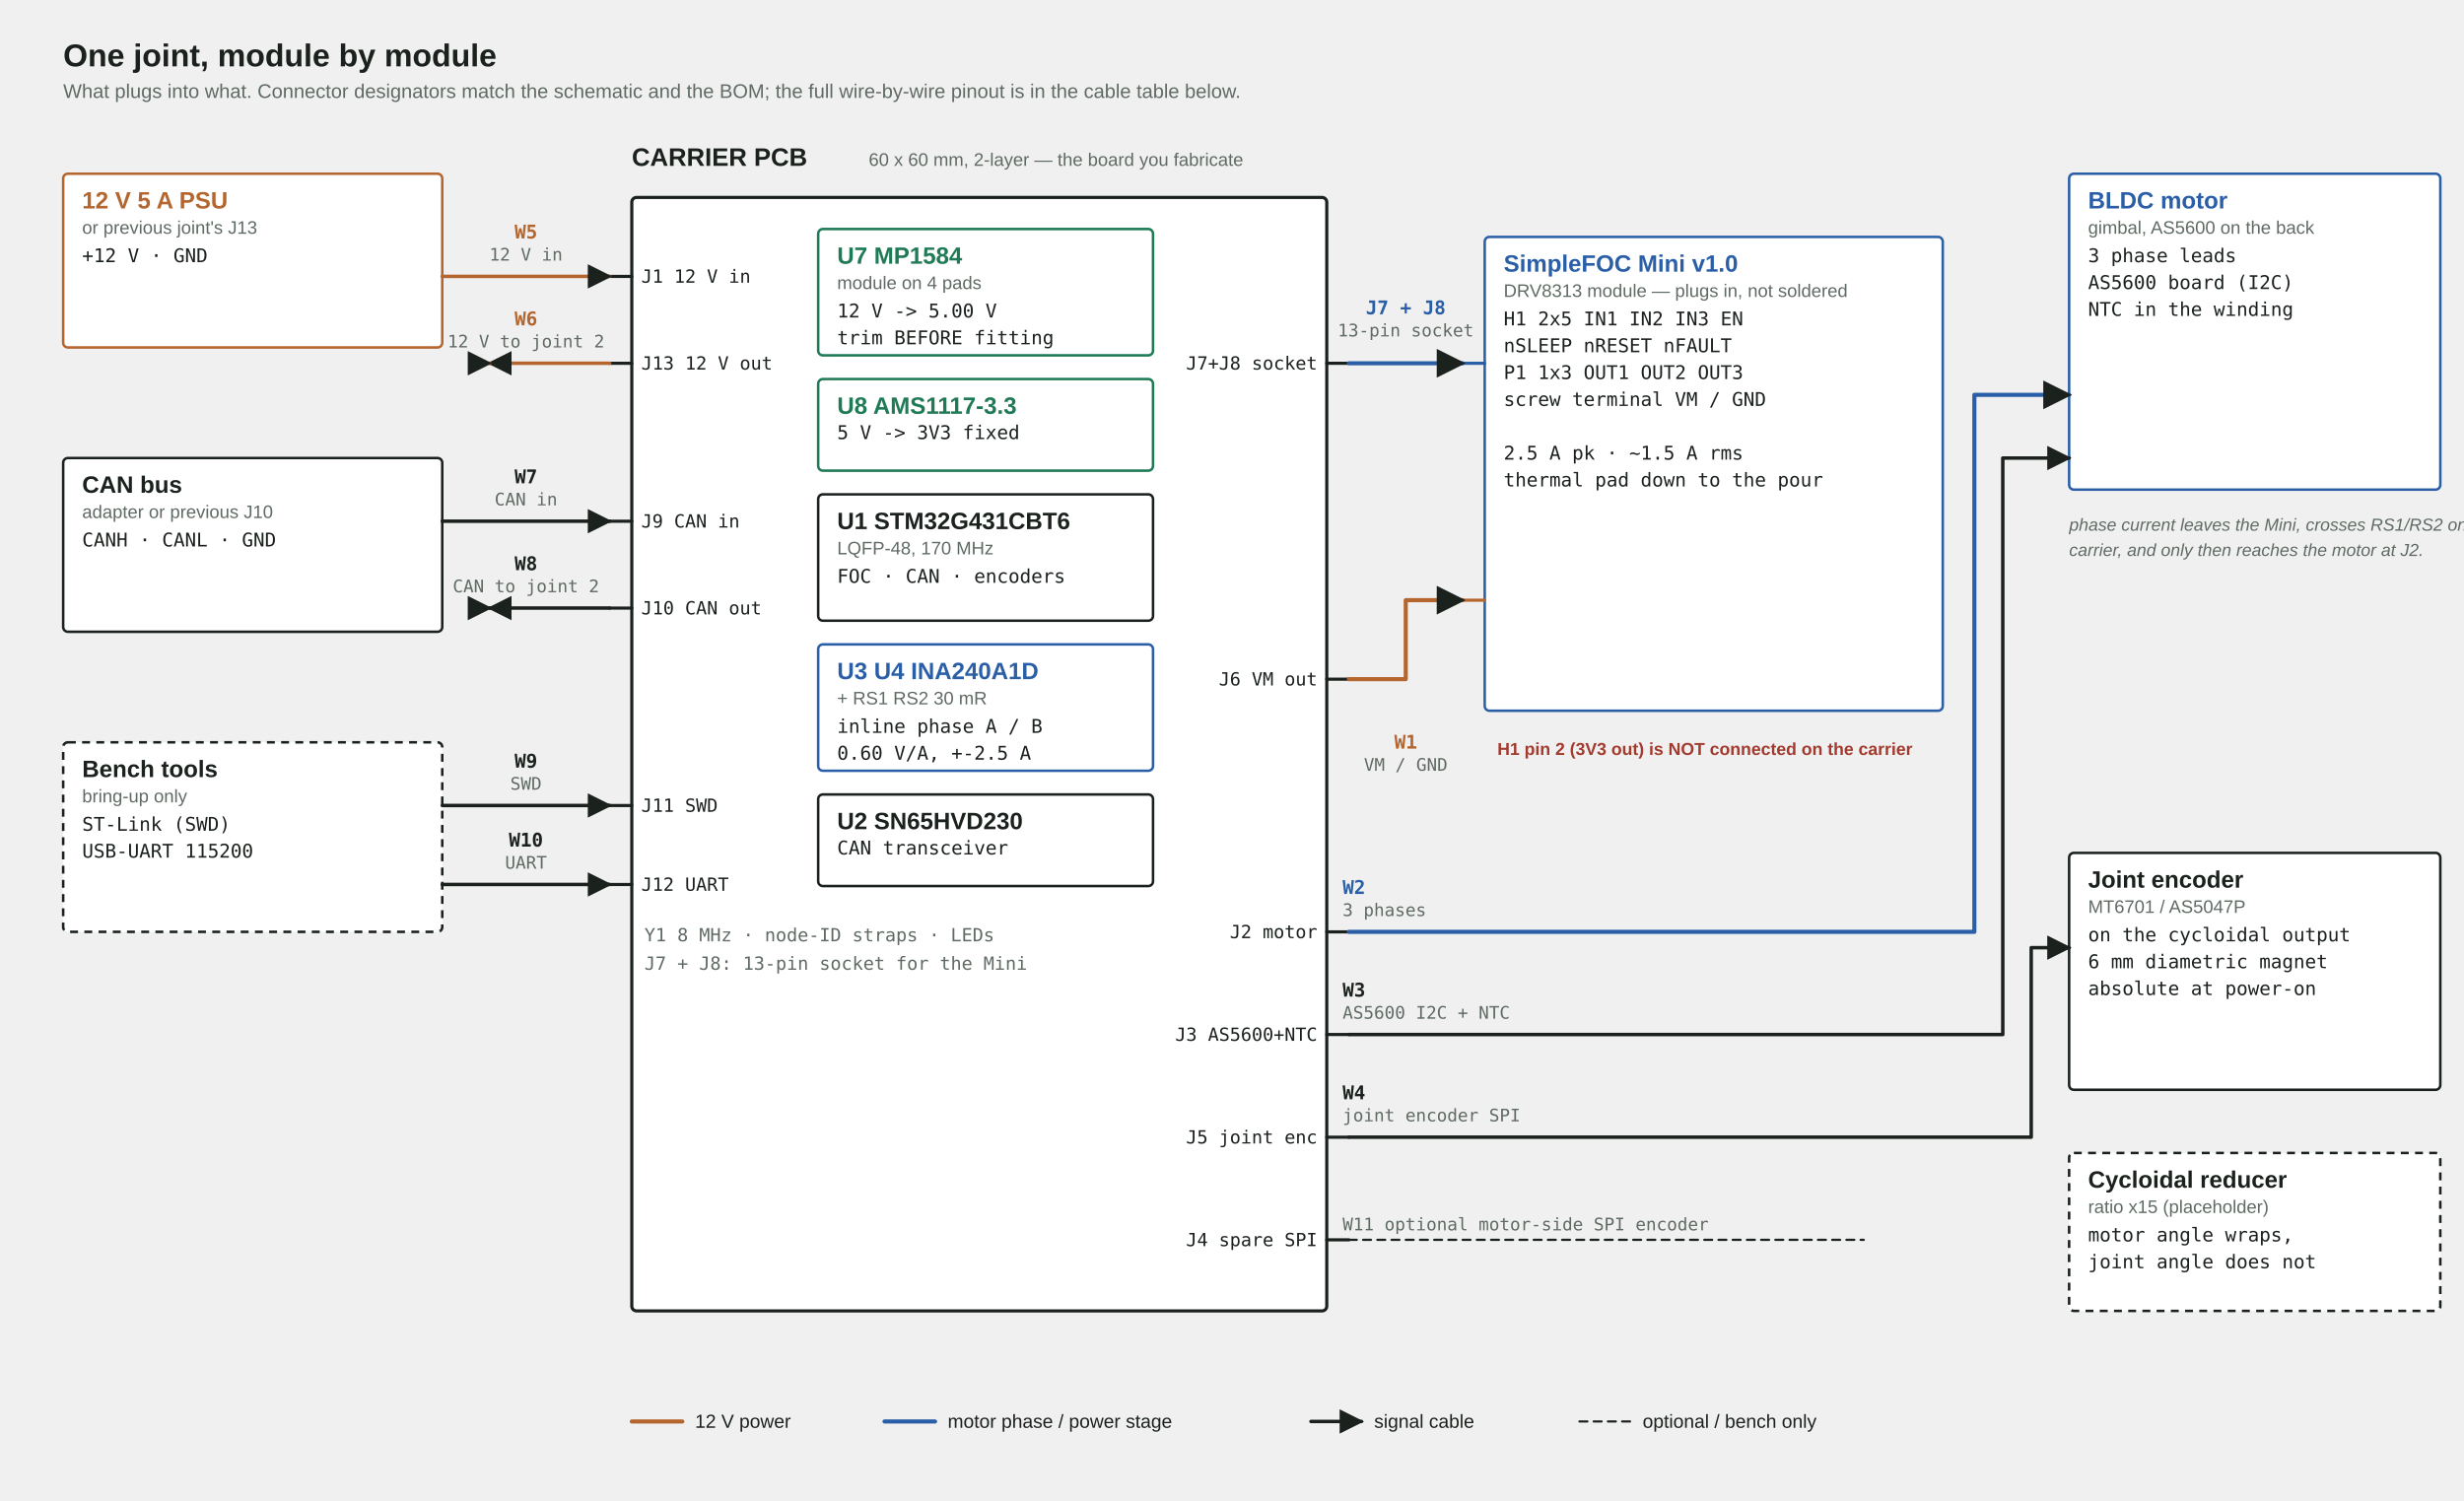
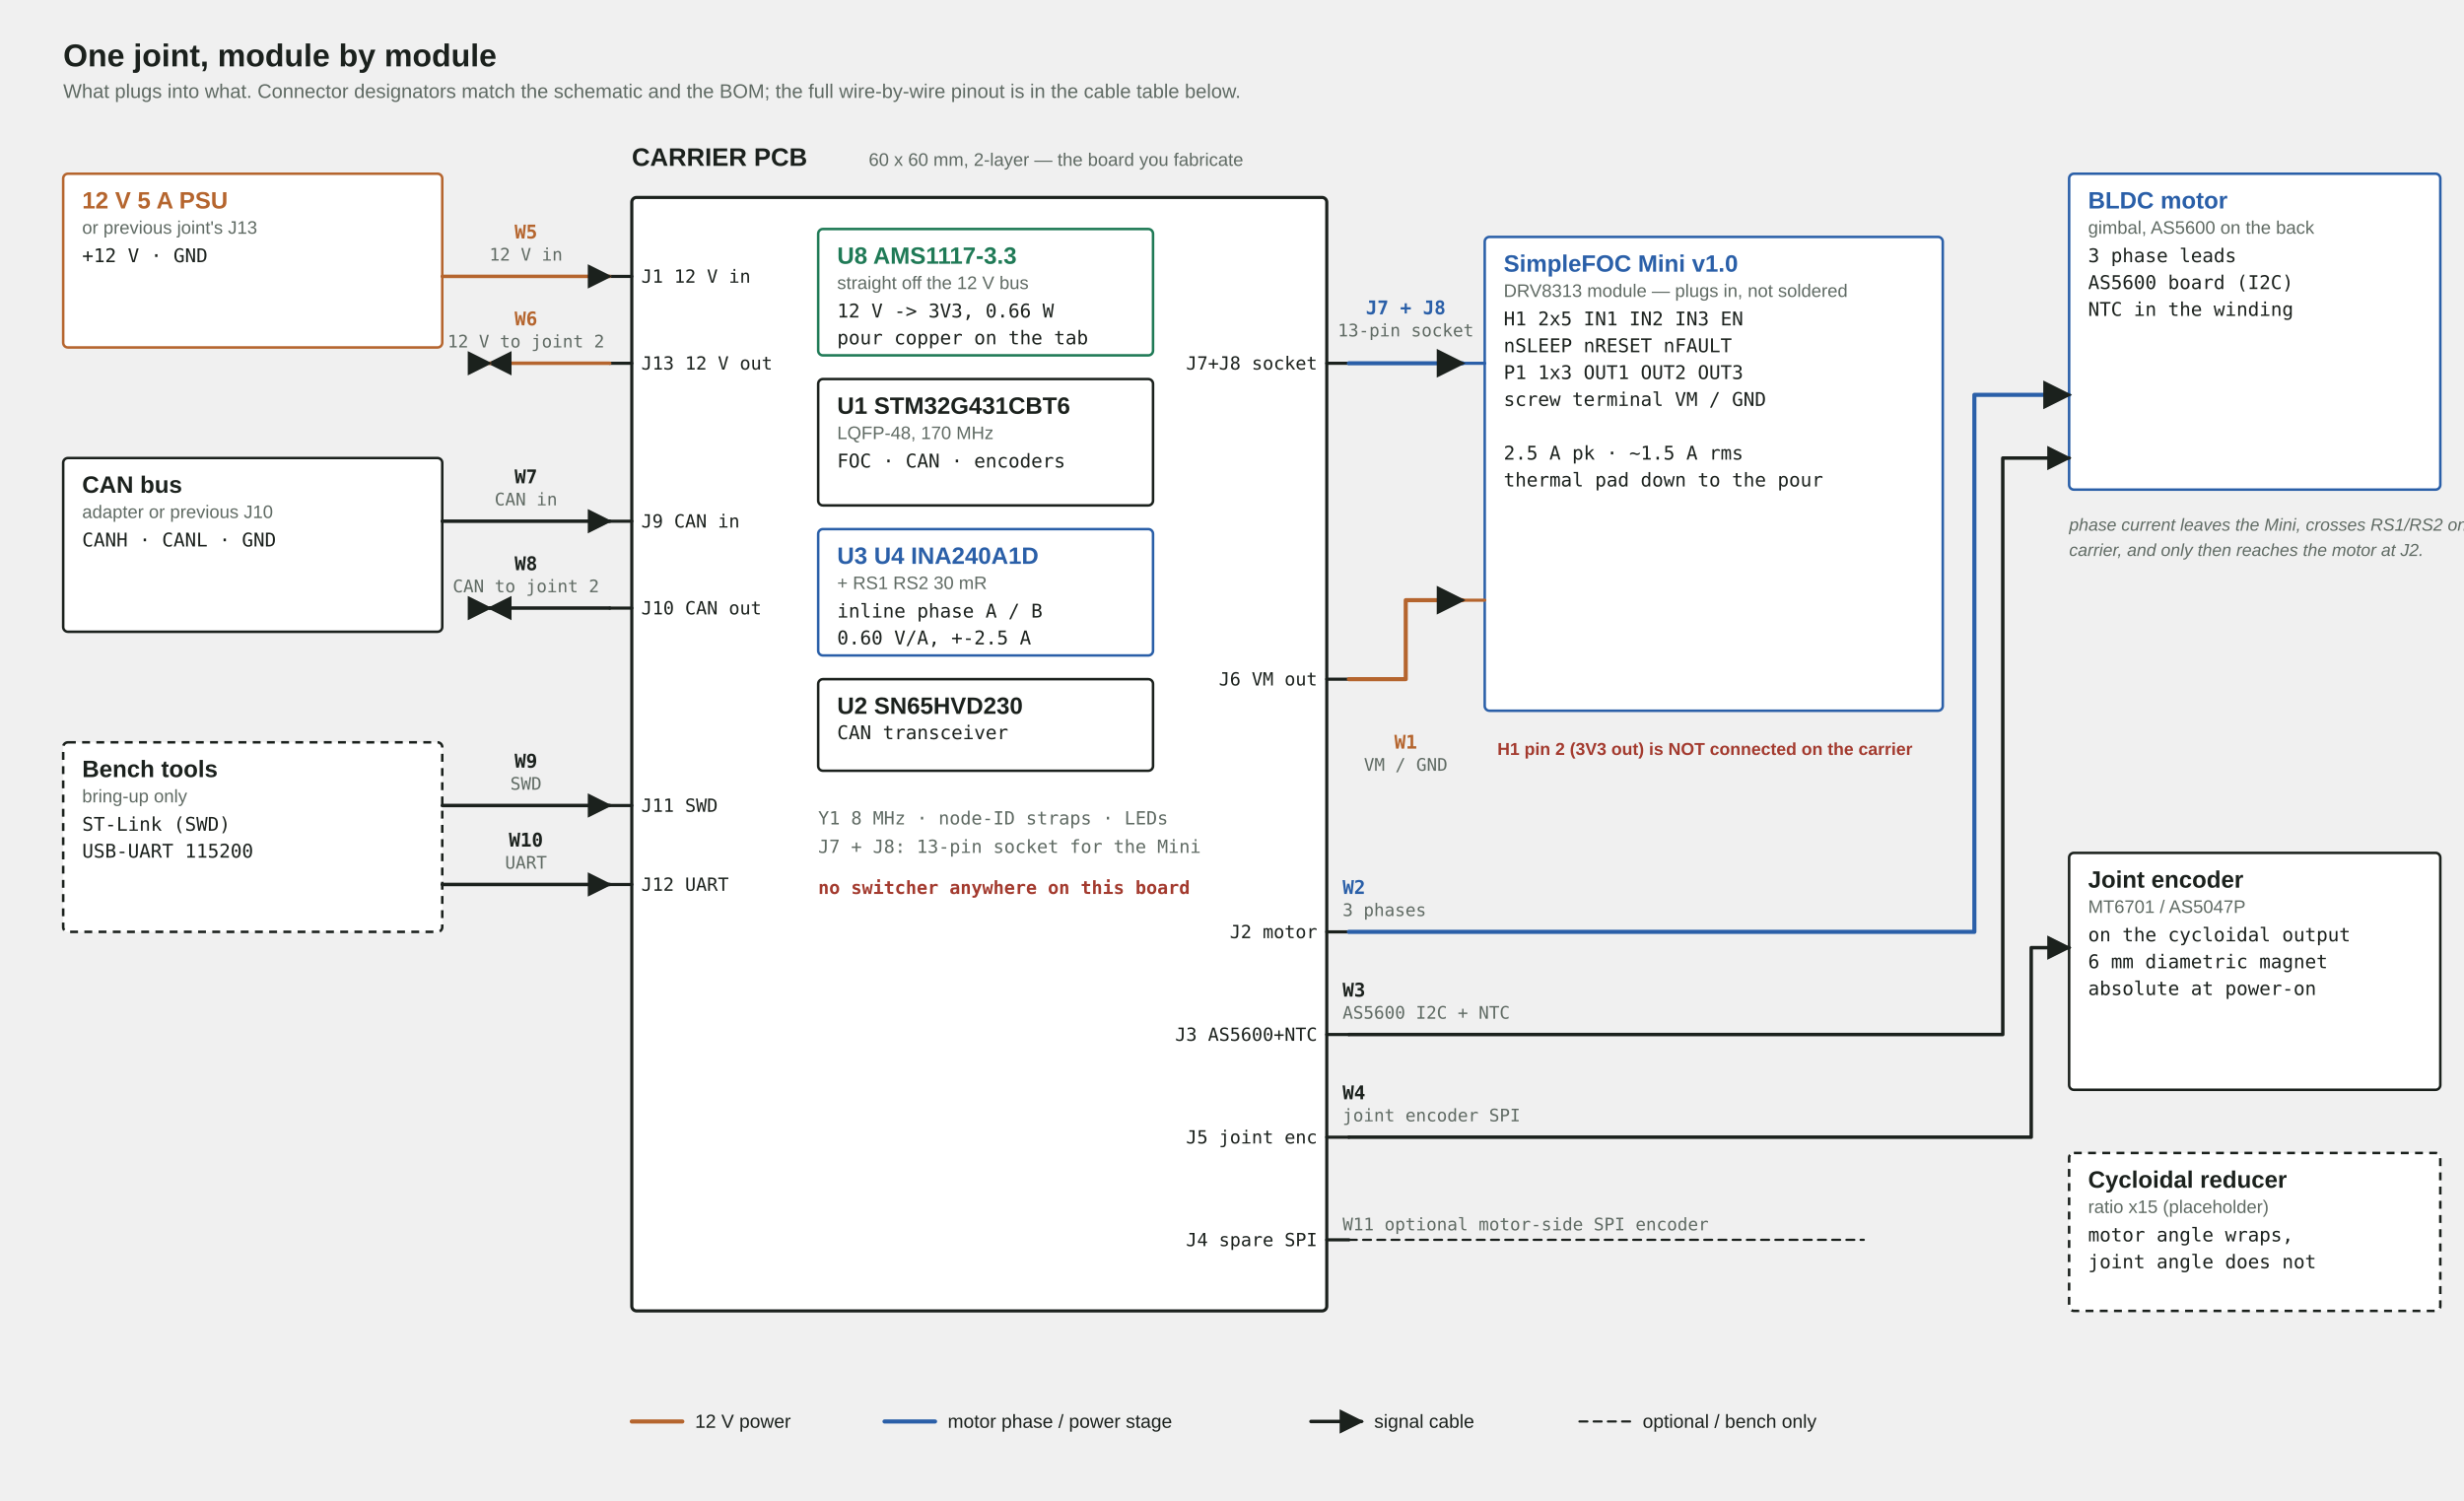
<svg xmlns="http://www.w3.org/2000/svg" viewBox="0 0 1560 950" role="img" aria-label="Physical wiring of one joint: the 12 V harness and CAN bus arriving at the carrier PCB, the SimpleFOC Mini plugging into its 13-pin socket and taking motor power separately through W1, and cables out to the motor phases, the AS5600 board with the winding thermistor, and the joint encoder on the cycloidal output." font-family="Barlow, Arial, sans-serif">
  <defs>
    <marker id="arrow" viewBox="0 0 10 10" refX="9" refY="5" markerWidth="7" markerHeight="7" orient="auto-start-reverse">
      <path d="M0,0 L10,5 L0,10 z" fill="#1B211D" />
    </marker>
  </defs>
  <text x="40" y="42" font-size="20" text-anchor="start" font-weight="700" font-family="Barlow, 'Helvetica Neue', Arial, sans-serif" fill="#1B211D">One joint, module by module</text>
  <text x="40" y="62" font-size="12.5" text-anchor="start" font-weight="normal" font-family="Barlow, 'Helvetica Neue', Arial, sans-serif" fill="#5F6A63">What plugs into what. Connector designators match the schematic and the BOM; the full wire-by-wire pinout is in the cable table below.</text>
  <rect x="40" y="110" width="240" height="110" rx="3" fill="#FFFFFF" stroke="#B5652E" stroke-width="1.6" />
  <text x="52" y="132" font-size="15" text-anchor="start" font-weight="700" font-family="Barlow, 'Helvetica Neue', Arial, sans-serif" fill="#B5652E">12 V 5 A PSU</text>
  <text x="52" y="148" font-size="11.5" text-anchor="start" font-weight="normal" font-family="Barlow, 'Helvetica Neue', Arial, sans-serif" fill="#5F6A63">or previous joint's J13</text>
  <text x="52" y="166" font-size="12" text-anchor="start" font-weight="normal" font-family="'IBM Plex Mono', ui-monospace, Menlo, monospace" fill="#1B211D">+12 V  ·  GND</text>
  <rect x="40" y="290" width="240" height="110" rx="3" fill="#FFFFFF" stroke="#1B211D" stroke-width="1.6" />
  <text x="52" y="312" font-size="15" text-anchor="start" font-weight="700" font-family="Barlow, 'Helvetica Neue', Arial, sans-serif" fill="#1B211D">CAN bus</text>
  <text x="52" y="328" font-size="11.5" text-anchor="start" font-weight="normal" font-family="Barlow, 'Helvetica Neue', Arial, sans-serif" fill="#5F6A63">adapter or previous J10</text>
  <text x="52" y="346" font-size="12" text-anchor="start" font-weight="normal" font-family="'IBM Plex Mono', ui-monospace, Menlo, monospace" fill="#1B211D">CANH · CANL · GND</text>
  <rect x="40" y="470" width="240" height="120" rx="3" fill="#FFFFFF" stroke="#1B211D" stroke-width="1.6" stroke-dasharray="5 4" />
  <text x="52" y="492" font-size="15" text-anchor="start" font-weight="700" font-family="Barlow, 'Helvetica Neue', Arial, sans-serif" fill="#1B211D">Bench tools</text>
  <text x="52" y="508" font-size="11.5" text-anchor="start" font-weight="normal" font-family="Barlow, 'Helvetica Neue', Arial, sans-serif" fill="#5F6A63">bring-up only</text>
  <text x="52" y="526" font-size="12" text-anchor="start" font-weight="normal" font-family="'IBM Plex Mono', ui-monospace, Menlo, monospace" fill="#1B211D">ST-Link (SWD)</text>
  <text x="52" y="543" font-size="12" text-anchor="start" font-weight="normal" font-family="'IBM Plex Mono', ui-monospace, Menlo, monospace" fill="#1B211D">USB-UART 115200</text>
  <text x="400" y="105" font-size="16" text-anchor="start" font-weight="700" font-family="Barlow, 'Helvetica Neue', Arial, sans-serif" fill="#1B211D">CARRIER PCB</text>
  <text x="550" y="105" font-size="11.5" text-anchor="start" font-weight="normal" font-family="Barlow, 'Helvetica Neue', Arial, sans-serif" fill="#5F6A63">60 x 60 mm, 2-layer — the board you fabricate</text>
  <rect x="400" y="125" width="440" height="705" rx="3" fill="#FFFFFF" stroke="#1B211D" stroke-width="2" />
  <rect x="518" y="145" width="212" height="80" rx="3" fill="#FFFFFF" stroke="#1F7A56" stroke-width="1.6" />
-   <text x="530" y="167" font-size="15" text-anchor="start" font-weight="700" font-family="Barlow, 'Helvetica Neue', Arial, sans-serif" fill="#1F7A56">U7 MP1584</text>
-   <text x="530" y="183" font-size="11.5" text-anchor="start" font-weight="normal" font-family="Barlow, 'Helvetica Neue', Arial, sans-serif" fill="#5F6A63">module on 4 pads</text>
-   <text x="530" y="201" font-size="12" text-anchor="start" font-weight="normal" font-family="'IBM Plex Mono', ui-monospace, Menlo, monospace" fill="#1B211D">12 V -&gt; 5.00 V</text>
-   <text x="530" y="218" font-size="12" text-anchor="start" font-weight="normal" font-family="'IBM Plex Mono', ui-monospace, Menlo, monospace" fill="#1B211D">trim BEFORE fitting</text>
-   <rect x="518" y="240" width="212" height="58" rx="3" fill="#FFFFFF" stroke="#1F7A56" stroke-width="1.6" />
-   <text x="530" y="262" font-size="15" text-anchor="start" font-weight="700" font-family="Barlow, 'Helvetica Neue', Arial, sans-serif" fill="#1F7A56">U8 AMS1117-3.3</text>
-   <text x="530" y="278" font-size="12" text-anchor="start" font-weight="normal" font-family="'IBM Plex Mono', ui-monospace, Menlo, monospace" fill="#1B211D">5 V -&gt; 3V3 fixed</text>
-   <rect x="518" y="313" width="212" height="80" rx="3" fill="#FFFFFF" stroke="#1B211D" stroke-width="1.6" />
-   <text x="530" y="335" font-size="15" text-anchor="start" font-weight="700" font-family="Barlow, 'Helvetica Neue', Arial, sans-serif" fill="#1B211D">U1 STM32G431CBT6</text>
-   <text x="530" y="351" font-size="11.5" text-anchor="start" font-weight="normal" font-family="Barlow, 'Helvetica Neue', Arial, sans-serif" fill="#5F6A63">LQFP-48, 170 MHz</text>
-   <text x="530" y="369" font-size="12" text-anchor="start" font-weight="normal" font-family="'IBM Plex Mono', ui-monospace, Menlo, monospace" fill="#1B211D">FOC · CAN · encoders</text>
-   <rect x="518" y="408" width="212" height="80" rx="3" fill="#FFFFFF" stroke="#2A5FA8" stroke-width="1.6" />
-   <text x="530" y="430" font-size="15" text-anchor="start" font-weight="700" font-family="Barlow, 'Helvetica Neue', Arial, sans-serif" fill="#2A5FA8">U3 U4 INA240A1D</text>
-   <text x="530" y="446" font-size="11.5" text-anchor="start" font-weight="normal" font-family="Barlow, 'Helvetica Neue', Arial, sans-serif" fill="#5F6A63">+ RS1 RS2 30 mR</text>
-   <text x="530" y="464" font-size="12" text-anchor="start" font-weight="normal" font-family="'IBM Plex Mono', ui-monospace, Menlo, monospace" fill="#1B211D">inline phase A / B</text>
-   <text x="530" y="481" font-size="12" text-anchor="start" font-weight="normal" font-family="'IBM Plex Mono', ui-monospace, Menlo, monospace" fill="#1B211D">0.60 V/A, +-2.5 A</text>
-   <rect x="518" y="503" width="212" height="58" rx="3" fill="#FFFFFF" stroke="#1B211D" stroke-width="1.6" />
-   <text x="530" y="525" font-size="15" text-anchor="start" font-weight="700" font-family="Barlow, 'Helvetica Neue', Arial, sans-serif" fill="#1B211D">U2 SN65HVD230</text>
-   <text x="530" y="541" font-size="12" text-anchor="start" font-weight="normal" font-family="'IBM Plex Mono', ui-monospace, Menlo, monospace" fill="#1B211D">CAN transceiver</text>
-   <text x="408" y="596" font-size="11.5" text-anchor="start" font-weight="normal" font-family="'IBM Plex Mono', ui-monospace, Menlo, monospace" fill="#5F6A63">Y1 8 MHz · node-ID straps · LEDs</text>
-   <text x="408" y="614" font-size="11.5" text-anchor="start" font-weight="normal" font-family="'IBM Plex Mono', ui-monospace, Menlo, monospace" fill="#5F6A63">J7 + J8: 13-pin socket for the Mini</text>
+   <text x="530" y="167" font-size="15" text-anchor="start" font-weight="700" font-family="Barlow, 'Helvetica Neue', Arial, sans-serif" fill="#1F7A56">U8 AMS1117-3.3</text>
+   <text x="530" y="183" font-size="11.5" text-anchor="start" font-weight="normal" font-family="Barlow, 'Helvetica Neue', Arial, sans-serif" fill="#5F6A63">straight off the 12 V bus</text>
+   <text x="530" y="201" font-size="12" text-anchor="start" font-weight="normal" font-family="'IBM Plex Mono', ui-monospace, Menlo, monospace" fill="#1B211D">12 V -&gt; 3V3, 0.66 W</text>
+   <text x="530" y="218" font-size="12" text-anchor="start" font-weight="normal" font-family="'IBM Plex Mono', ui-monospace, Menlo, monospace" fill="#1B211D">pour copper on the tab</text>
+   <rect x="518" y="240" width="212" height="80" rx="3" fill="#FFFFFF" stroke="#1B211D" stroke-width="1.6" />
+   <text x="530" y="262" font-size="15" text-anchor="start" font-weight="700" font-family="Barlow, 'Helvetica Neue', Arial, sans-serif" fill="#1B211D">U1 STM32G431CBT6</text>
+   <text x="530" y="278" font-size="11.5" text-anchor="start" font-weight="normal" font-family="Barlow, 'Helvetica Neue', Arial, sans-serif" fill="#5F6A63">LQFP-48, 170 MHz</text>
+   <text x="530" y="296" font-size="12" text-anchor="start" font-weight="normal" font-family="'IBM Plex Mono', ui-monospace, Menlo, monospace" fill="#1B211D">FOC · CAN · encoders</text>
+   <rect x="518" y="335" width="212" height="80" rx="3" fill="#FFFFFF" stroke="#2A5FA8" stroke-width="1.6" />
+   <text x="530" y="357" font-size="15" text-anchor="start" font-weight="700" font-family="Barlow, 'Helvetica Neue', Arial, sans-serif" fill="#2A5FA8">U3 U4 INA240A1D</text>
+   <text x="530" y="373" font-size="11.5" text-anchor="start" font-weight="normal" font-family="Barlow, 'Helvetica Neue', Arial, sans-serif" fill="#5F6A63">+ RS1 RS2 30 mR</text>
+   <text x="530" y="391" font-size="12" text-anchor="start" font-weight="normal" font-family="'IBM Plex Mono', ui-monospace, Menlo, monospace" fill="#1B211D">inline phase A / B</text>
+   <text x="530" y="408" font-size="12" text-anchor="start" font-weight="normal" font-family="'IBM Plex Mono', ui-monospace, Menlo, monospace" fill="#1B211D">0.60 V/A, +-2.5 A</text>
+   <rect x="518" y="430" width="212" height="58" rx="3" fill="#FFFFFF" stroke="#1B211D" stroke-width="1.6" />
+   <text x="530" y="452" font-size="15" text-anchor="start" font-weight="700" font-family="Barlow, 'Helvetica Neue', Arial, sans-serif" fill="#1B211D">U2 SN65HVD230</text>
+   <text x="530" y="468" font-size="12" text-anchor="start" font-weight="normal" font-family="'IBM Plex Mono', ui-monospace, Menlo, monospace" fill="#1B211D">CAN transceiver</text>
+   <text x="518" y="522" font-size="11.5" text-anchor="start" font-weight="normal" font-family="'IBM Plex Mono', ui-monospace, Menlo, monospace" fill="#5F6A63">Y1 8 MHz · node-ID straps · LEDs</text>
+   <text x="518" y="540" font-size="11.5" text-anchor="start" font-weight="normal" font-family="'IBM Plex Mono', ui-monospace, Menlo, monospace" fill="#5F6A63">J7 + J8: 13-pin socket for the Mini</text>
+   <text x="518" y="566" font-size="11.5" text-anchor="start" font-weight="700" font-family="'IBM Plex Mono', ui-monospace, Menlo, monospace" fill="#A33A2E">no switcher anywhere on this board</text>
  <polyline points="400,175 386,175" fill="none" stroke="#1B211D" stroke-width="2" stroke-linejoin="round" stroke-linecap="round" />
  <text x="406" y="179" font-size="11.5" text-anchor="start" font-weight="normal" font-family="'IBM Plex Mono', ui-monospace, Menlo, monospace" fill="#1B211D">J1  12 V in</text>
  <polyline points="400,230 386,230" fill="none" stroke="#1B211D" stroke-width="2" stroke-linejoin="round" stroke-linecap="round" />
  <text x="406" y="234" font-size="11.5" text-anchor="start" font-weight="normal" font-family="'IBM Plex Mono', ui-monospace, Menlo, monospace" fill="#1B211D">J13 12 V out</text>
  <polyline points="400,330 386,330" fill="none" stroke="#1B211D" stroke-width="2" stroke-linejoin="round" stroke-linecap="round" />
  <text x="406" y="334" font-size="11.5" text-anchor="start" font-weight="normal" font-family="'IBM Plex Mono', ui-monospace, Menlo, monospace" fill="#1B211D">J9  CAN in</text>
  <polyline points="400,385 386,385" fill="none" stroke="#1B211D" stroke-width="2" stroke-linejoin="round" stroke-linecap="round" />
  <text x="406" y="389" font-size="11.5" text-anchor="start" font-weight="normal" font-family="'IBM Plex Mono', ui-monospace, Menlo, monospace" fill="#1B211D">J10 CAN out</text>
  <polyline points="400,510 386,510" fill="none" stroke="#1B211D" stroke-width="2" stroke-linejoin="round" stroke-linecap="round" />
  <text x="406" y="514" font-size="11.5" text-anchor="start" font-weight="normal" font-family="'IBM Plex Mono', ui-monospace, Menlo, monospace" fill="#1B211D">J11 SWD</text>
  <polyline points="400,560 386,560" fill="none" stroke="#1B211D" stroke-width="2" stroke-linejoin="round" stroke-linecap="round" />
  <text x="406" y="564" font-size="11.5" text-anchor="start" font-weight="normal" font-family="'IBM Plex Mono', ui-monospace, Menlo, monospace" fill="#1B211D">J12 UART</text>
  <polyline points="840,230 854,230" fill="none" stroke="#1B211D" stroke-width="2" stroke-linejoin="round" stroke-linecap="round" />
  <text x="834" y="234" font-size="11.5" text-anchor="end" font-weight="normal" font-family="'IBM Plex Mono', ui-monospace, Menlo, monospace" fill="#1B211D">J7+J8 socket</text>
  <polyline points="840,430 854,430" fill="none" stroke="#1B211D" stroke-width="2" stroke-linejoin="round" stroke-linecap="round" />
  <text x="834" y="434" font-size="11.5" text-anchor="end" font-weight="normal" font-family="'IBM Plex Mono', ui-monospace, Menlo, monospace" fill="#1B211D">J6  VM out</text>
  <polyline points="840,590 854,590" fill="none" stroke="#1B211D" stroke-width="2" stroke-linejoin="round" stroke-linecap="round" />
  <text x="834" y="594" font-size="11.5" text-anchor="end" font-weight="normal" font-family="'IBM Plex Mono', ui-monospace, Menlo, monospace" fill="#1B211D">J2  motor</text>
  <polyline points="840,655 854,655" fill="none" stroke="#1B211D" stroke-width="2" stroke-linejoin="round" stroke-linecap="round" />
  <text x="834" y="659" font-size="11.5" text-anchor="end" font-weight="normal" font-family="'IBM Plex Mono', ui-monospace, Menlo, monospace" fill="#1B211D">J3  AS5600+NTC</text>
  <polyline points="840,720 854,720" fill="none" stroke="#1B211D" stroke-width="2" stroke-linejoin="round" stroke-linecap="round" />
  <text x="834" y="724" font-size="11.5" text-anchor="end" font-weight="normal" font-family="'IBM Plex Mono', ui-monospace, Menlo, monospace" fill="#1B211D">J5  joint enc</text>
  <polyline points="840,785 854,785" fill="none" stroke="#1B211D" stroke-width="2" stroke-linejoin="round" stroke-linecap="round" />
  <text x="834" y="789" font-size="11.5" text-anchor="end" font-weight="normal" font-family="'IBM Plex Mono', ui-monospace, Menlo, monospace" fill="#1B211D">J4  spare SPI</text>
  <rect x="940" y="150" width="290" height="300" rx="3" fill="#FFFFFF" stroke="#2A5FA8" stroke-width="1.6" />
  <text x="952" y="172" font-size="15" text-anchor="start" font-weight="700" font-family="Barlow, 'Helvetica Neue', Arial, sans-serif" fill="#2A5FA8">SimpleFOC Mini v1.0</text>
  <text x="952" y="188" font-size="11.5" text-anchor="start" font-weight="normal" font-family="Barlow, 'Helvetica Neue', Arial, sans-serif" fill="#5F6A63">DRV8313 module — plugs in, not soldered</text>
  <text x="952" y="206" font-size="12" text-anchor="start" font-weight="normal" font-family="'IBM Plex Mono', ui-monospace, Menlo, monospace" fill="#1B211D">H1 2x5  IN1 IN2 IN3 EN</text>
  <text x="952" y="223" font-size="12" text-anchor="start" font-weight="normal" font-family="'IBM Plex Mono', ui-monospace, Menlo, monospace" fill="#1B211D">        nSLEEP nRESET nFAULT</text>
  <text x="952" y="240" font-size="12" text-anchor="start" font-weight="normal" font-family="'IBM Plex Mono', ui-monospace, Menlo, monospace" fill="#1B211D">P1 1x3  OUT1 OUT2 OUT3</text>
  <text x="952" y="257" font-size="12" text-anchor="start" font-weight="normal" font-family="'IBM Plex Mono', ui-monospace, Menlo, monospace" fill="#1B211D">screw terminal  VM / GND</text>
  <text x="952" y="274" font-size="12" text-anchor="start" font-weight="normal" font-family="'IBM Plex Mono', ui-monospace, Menlo, monospace" fill="#1B211D" />
  <text x="952" y="291" font-size="12" text-anchor="start" font-weight="normal" font-family="'IBM Plex Mono', ui-monospace, Menlo, monospace" fill="#1B211D">2.5 A pk  ·  ~1.5 A rms</text>
  <text x="952" y="308" font-size="12" text-anchor="start" font-weight="normal" font-family="'IBM Plex Mono', ui-monospace, Menlo, monospace" fill="#1B211D">thermal pad down to the pour</text>
  <polyline points="926,230 940,230" fill="none" stroke="#2A5FA8" stroke-width="2" stroke-linejoin="round" stroke-linecap="round" />
  <polyline points="926,380 940,380" fill="none" stroke="#B5652E" stroke-width="2" stroke-linejoin="round" stroke-linecap="round" />
  <text x="948" y="478" font-size="11" text-anchor="start" font-weight="700" font-family="Barlow, 'Helvetica Neue', Arial, sans-serif" fill="#A33A2E">H1 pin 2 (3V3 out) is NOT connected on the carrier</text>
  <rect x="1310" y="110" width="235" height="200" rx="3" fill="#FFFFFF" stroke="#2A5FA8" stroke-width="1.6" />
  <text x="1322" y="132" font-size="15" text-anchor="start" font-weight="700" font-family="Barlow, 'Helvetica Neue', Arial, sans-serif" fill="#2A5FA8">BLDC motor</text>
  <text x="1322" y="148" font-size="11.5" text-anchor="start" font-weight="normal" font-family="Barlow, 'Helvetica Neue', Arial, sans-serif" fill="#5F6A63">gimbal, AS5600 on the back</text>
  <text x="1322" y="166" font-size="12" text-anchor="start" font-weight="normal" font-family="'IBM Plex Mono', ui-monospace, Menlo, monospace" fill="#1B211D">3 phase leads</text>
  <text x="1322" y="183" font-size="12" text-anchor="start" font-weight="normal" font-family="'IBM Plex Mono', ui-monospace, Menlo, monospace" fill="#1B211D">AS5600 board (I2C)</text>
  <text x="1322" y="200" font-size="12" text-anchor="start" font-weight="normal" font-family="'IBM Plex Mono', ui-monospace, Menlo, monospace" fill="#1B211D">NTC in the winding</text>
  <rect x="1310" y="540" width="235" height="150" rx="3" fill="#FFFFFF" stroke="#1B211D" stroke-width="1.6" />
  <text x="1322" y="562" font-size="15" text-anchor="start" font-weight="700" font-family="Barlow, 'Helvetica Neue', Arial, sans-serif" fill="#1B211D">Joint encoder</text>
  <text x="1322" y="578" font-size="11.5" text-anchor="start" font-weight="normal" font-family="Barlow, 'Helvetica Neue', Arial, sans-serif" fill="#5F6A63">MT6701 / AS5047P</text>
  <text x="1322" y="596" font-size="12" text-anchor="start" font-weight="normal" font-family="'IBM Plex Mono', ui-monospace, Menlo, monospace" fill="#1B211D">on the cycloidal output</text>
  <text x="1322" y="613" font-size="12" text-anchor="start" font-weight="normal" font-family="'IBM Plex Mono', ui-monospace, Menlo, monospace" fill="#1B211D">6 mm diametric magnet</text>
  <text x="1322" y="630" font-size="12" text-anchor="start" font-weight="normal" font-family="'IBM Plex Mono', ui-monospace, Menlo, monospace" fill="#1B211D">absolute at power-on</text>
  <rect x="1310" y="730" width="235" height="100" rx="3" fill="#FFFFFF" stroke="#1B211D" stroke-width="1.6" stroke-dasharray="5 4" />
  <text x="1322" y="752" font-size="15" text-anchor="start" font-weight="700" font-family="Barlow, 'Helvetica Neue', Arial, sans-serif" fill="#1B211D">Cycloidal reducer</text>
  <text x="1322" y="768" font-size="11.5" text-anchor="start" font-weight="normal" font-family="Barlow, 'Helvetica Neue', Arial, sans-serif" fill="#5F6A63">ratio x15 (placeholder)</text>
  <text x="1322" y="786" font-size="12" text-anchor="start" font-weight="normal" font-family="'IBM Plex Mono', ui-monospace, Menlo, monospace" fill="#1B211D">motor angle wraps,</text>
  <text x="1322" y="803" font-size="12" text-anchor="start" font-weight="normal" font-family="'IBM Plex Mono', ui-monospace, Menlo, monospace" fill="#1B211D">joint angle does not</text>
  <polyline points="280,175 386,175" fill="none" stroke="#B5652E" stroke-width="2.2" stroke-linejoin="round" stroke-linecap="round" marker-end="url(#arrow)" />
  <text x="333" y="151" font-size="12" text-anchor="middle" font-weight="700" font-family="'IBM Plex Mono', ui-monospace, Menlo, monospace" fill="#B5652E">W5</text>
  <text x="333" y="165" font-size="11" text-anchor="middle" font-weight="normal" font-family="'IBM Plex Mono', ui-monospace, Menlo, monospace" fill="#5F6A63">12 V in</text>
  <polyline points="386,230 310,230" fill="none" stroke="#B5652E" stroke-width="2.2" stroke-linejoin="round" stroke-linecap="round" marker-end="url(#arrow)" />
  <polyline points="310,230 310,230" fill="none" stroke="#B5652E" stroke-width="2.2" stroke-linejoin="round" stroke-linecap="round" marker-end="url(#arrow)" />
  <text x="333" y="206" font-size="12" text-anchor="middle" font-weight="700" font-family="'IBM Plex Mono', ui-monospace, Menlo, monospace" fill="#B5652E">W6</text>
  <text x="333" y="220" font-size="11" text-anchor="middle" font-weight="normal" font-family="'IBM Plex Mono', ui-monospace, Menlo, monospace" fill="#5F6A63">12 V to joint 2</text>
  <polyline points="280,330 386,330" fill="none" stroke="#1B211D" stroke-width="2.2" stroke-linejoin="round" stroke-linecap="round" marker-end="url(#arrow)" />
  <text x="333" y="306" font-size="12" text-anchor="middle" font-weight="700" font-family="'IBM Plex Mono', ui-monospace, Menlo, monospace" fill="#1B211D">W7</text>
  <text x="333" y="320" font-size="11" text-anchor="middle" font-weight="normal" font-family="'IBM Plex Mono', ui-monospace, Menlo, monospace" fill="#5F6A63">CAN in</text>
  <polyline points="386,385 310,385" fill="none" stroke="#1B211D" stroke-width="2.2" stroke-linejoin="round" stroke-linecap="round" marker-end="url(#arrow)" />
  <polyline points="310,385 310,385" fill="none" stroke="#1B211D" stroke-width="2.2" stroke-linejoin="round" stroke-linecap="round" marker-end="url(#arrow)" />
  <text x="333" y="361" font-size="12" text-anchor="middle" font-weight="700" font-family="'IBM Plex Mono', ui-monospace, Menlo, monospace" fill="#1B211D">W8</text>
  <text x="333" y="375" font-size="11" text-anchor="middle" font-weight="normal" font-family="'IBM Plex Mono', ui-monospace, Menlo, monospace" fill="#5F6A63">CAN to joint 2</text>
  <polyline points="280,510 386,510" fill="none" stroke="#1B211D" stroke-width="2.2" stroke-linejoin="round" stroke-linecap="round" marker-end="url(#arrow)" />
  <text x="333" y="486" font-size="12" text-anchor="middle" font-weight="700" font-family="'IBM Plex Mono', ui-monospace, Menlo, monospace" fill="#1B211D">W9</text>
  <text x="333" y="500" font-size="11" text-anchor="middle" font-weight="normal" font-family="'IBM Plex Mono', ui-monospace, Menlo, monospace" fill="#5F6A63">SWD</text>
  <polyline points="280,560 386,560" fill="none" stroke="#1B211D" stroke-width="2.2" stroke-linejoin="round" stroke-linecap="round" marker-end="url(#arrow)" />
  <text x="333" y="536" font-size="12" text-anchor="middle" font-weight="700" font-family="'IBM Plex Mono', ui-monospace, Menlo, monospace" fill="#1B211D">W10</text>
  <text x="333" y="550" font-size="11" text-anchor="middle" font-weight="normal" font-family="'IBM Plex Mono', ui-monospace, Menlo, monospace" fill="#5F6A63">UART</text>
  <polyline points="854,230 926,230" fill="none" stroke="#2A5FA8" stroke-width="2.6" stroke-linejoin="round" stroke-linecap="round" marker-end="url(#arrow)" />
  <text x="890.0" y="199" font-size="12" text-anchor="middle" font-weight="700" font-family="'IBM Plex Mono', ui-monospace, Menlo, monospace" fill="#2A5FA8">J7 + J8</text>
  <text x="890.0" y="213" font-size="11" text-anchor="middle" font-weight="normal" font-family="'IBM Plex Mono', ui-monospace, Menlo, monospace" fill="#5F6A63">13-pin socket</text>
  <polyline points="854,430 890.0,430 890.0,380 926,380" fill="none" stroke="#B5652E" stroke-width="2.6" stroke-linejoin="round" stroke-linecap="round" marker-end="url(#arrow)" />
  <text x="890.0" y="474" font-size="12" text-anchor="middle" font-weight="700" font-family="'IBM Plex Mono', ui-monospace, Menlo, monospace" fill="#B5652E">W1</text>
  <text x="890.0" y="488" font-size="11" text-anchor="middle" font-weight="normal" font-family="'IBM Plex Mono', ui-monospace, Menlo, monospace" fill="#5F6A63">VM / GND</text>
  <polyline points="854,590 1250,590 1250,250 1310,250" fill="none" stroke="#2A5FA8" stroke-width="2.6" stroke-linejoin="round" stroke-linecap="round" marker-end="url(#arrow)" />
  <text x="850" y="566" font-size="12" text-anchor="start" font-weight="700" font-family="'IBM Plex Mono', ui-monospace, Menlo, monospace" fill="#2A5FA8">W2</text>
  <text x="850" y="580" font-size="11" text-anchor="start" font-weight="normal" font-family="'IBM Plex Mono', ui-monospace, Menlo, monospace" fill="#5F6A63">3 phases</text>
  <polyline points="854,655 1268,655 1268,290 1310,290" fill="none" stroke="#1B211D" stroke-width="2.2" stroke-linejoin="round" stroke-linecap="round" marker-end="url(#arrow)" />
  <text x="850" y="631" font-size="12" text-anchor="start" font-weight="700" font-family="'IBM Plex Mono', ui-monospace, Menlo, monospace" fill="#1B211D">W3</text>
  <text x="850" y="645" font-size="11" text-anchor="start" font-weight="normal" font-family="'IBM Plex Mono', ui-monospace, Menlo, monospace" fill="#5F6A63">AS5600 I2C + NTC</text>
  <polyline points="854,720 1286,720 1286,600 1310,600" fill="none" stroke="#1B211D" stroke-width="2.2" stroke-linejoin="round" stroke-linecap="round" marker-end="url(#arrow)" />
  <text x="850" y="696" font-size="12" text-anchor="start" font-weight="700" font-family="'IBM Plex Mono', ui-monospace, Menlo, monospace" fill="#1B211D">W4</text>
  <text x="850" y="710" font-size="11" text-anchor="start" font-weight="normal" font-family="'IBM Plex Mono', ui-monospace, Menlo, monospace" fill="#5F6A63">joint encoder SPI</text>
  <polyline points="854,785 1180,785" fill="none" stroke="#1B211D" stroke-width="1.4" stroke-linejoin="round" stroke-linecap="round" stroke-dasharray="5 4" />
  <text x="850" y="779" font-size="11" text-anchor="start" font-weight="normal" font-family="'IBM Plex Mono', ui-monospace, Menlo, monospace" fill="#5F6A63">W11  optional motor-side SPI encoder</text>
  <text x="1310" y="336" font-size="11" text-anchor="start" font-weight="normal" font-family="Barlow, 'Helvetica Neue', Arial, sans-serif" fill="#5F6A63" font-style="italic">phase current leaves the Mini, crosses RS1/RS2 on the</text>
  <text x="1310" y="352" font-size="11" text-anchor="start" font-weight="normal" font-family="Barlow, 'Helvetica Neue', Arial, sans-serif" fill="#5F6A63" font-style="italic">carrier, and only then reaches the motor at J2.</text>
  <polyline points="400,900 432,900" fill="none" stroke="#B5652E" stroke-width="2.6" stroke-linejoin="round" stroke-linecap="round" />
  <text x="440" y="904" font-size="12" text-anchor="start" font-weight="normal" font-family="Barlow, 'Helvetica Neue', Arial, sans-serif" fill="#1B211D">12 V power</text>
  <polyline points="560,900 592,900" fill="none" stroke="#2A5FA8" stroke-width="2.6" stroke-linejoin="round" stroke-linecap="round" />
  <text x="600" y="904" font-size="12" text-anchor="start" font-weight="normal" font-family="Barlow, 'Helvetica Neue', Arial, sans-serif" fill="#1B211D">motor phase / power stage</text>
  <polyline points="830,900 862,900" fill="none" stroke="#1B211D" stroke-width="2.2" stroke-linejoin="round" stroke-linecap="round" marker-end="url(#arrow)" />
  <text x="870" y="904" font-size="12" text-anchor="start" font-weight="normal" font-family="Barlow, 'Helvetica Neue', Arial, sans-serif" fill="#1B211D">signal cable</text>
  <polyline points="1000,900 1032,900" fill="none" stroke="#1B211D" stroke-width="1.4" stroke-linejoin="round" stroke-linecap="round" stroke-dasharray="5 4" />
  <text x="1040" y="904" font-size="12" text-anchor="start" font-weight="normal" font-family="Barlow, 'Helvetica Neue', Arial, sans-serif" fill="#1B211D">optional / bench only</text>
</svg>
